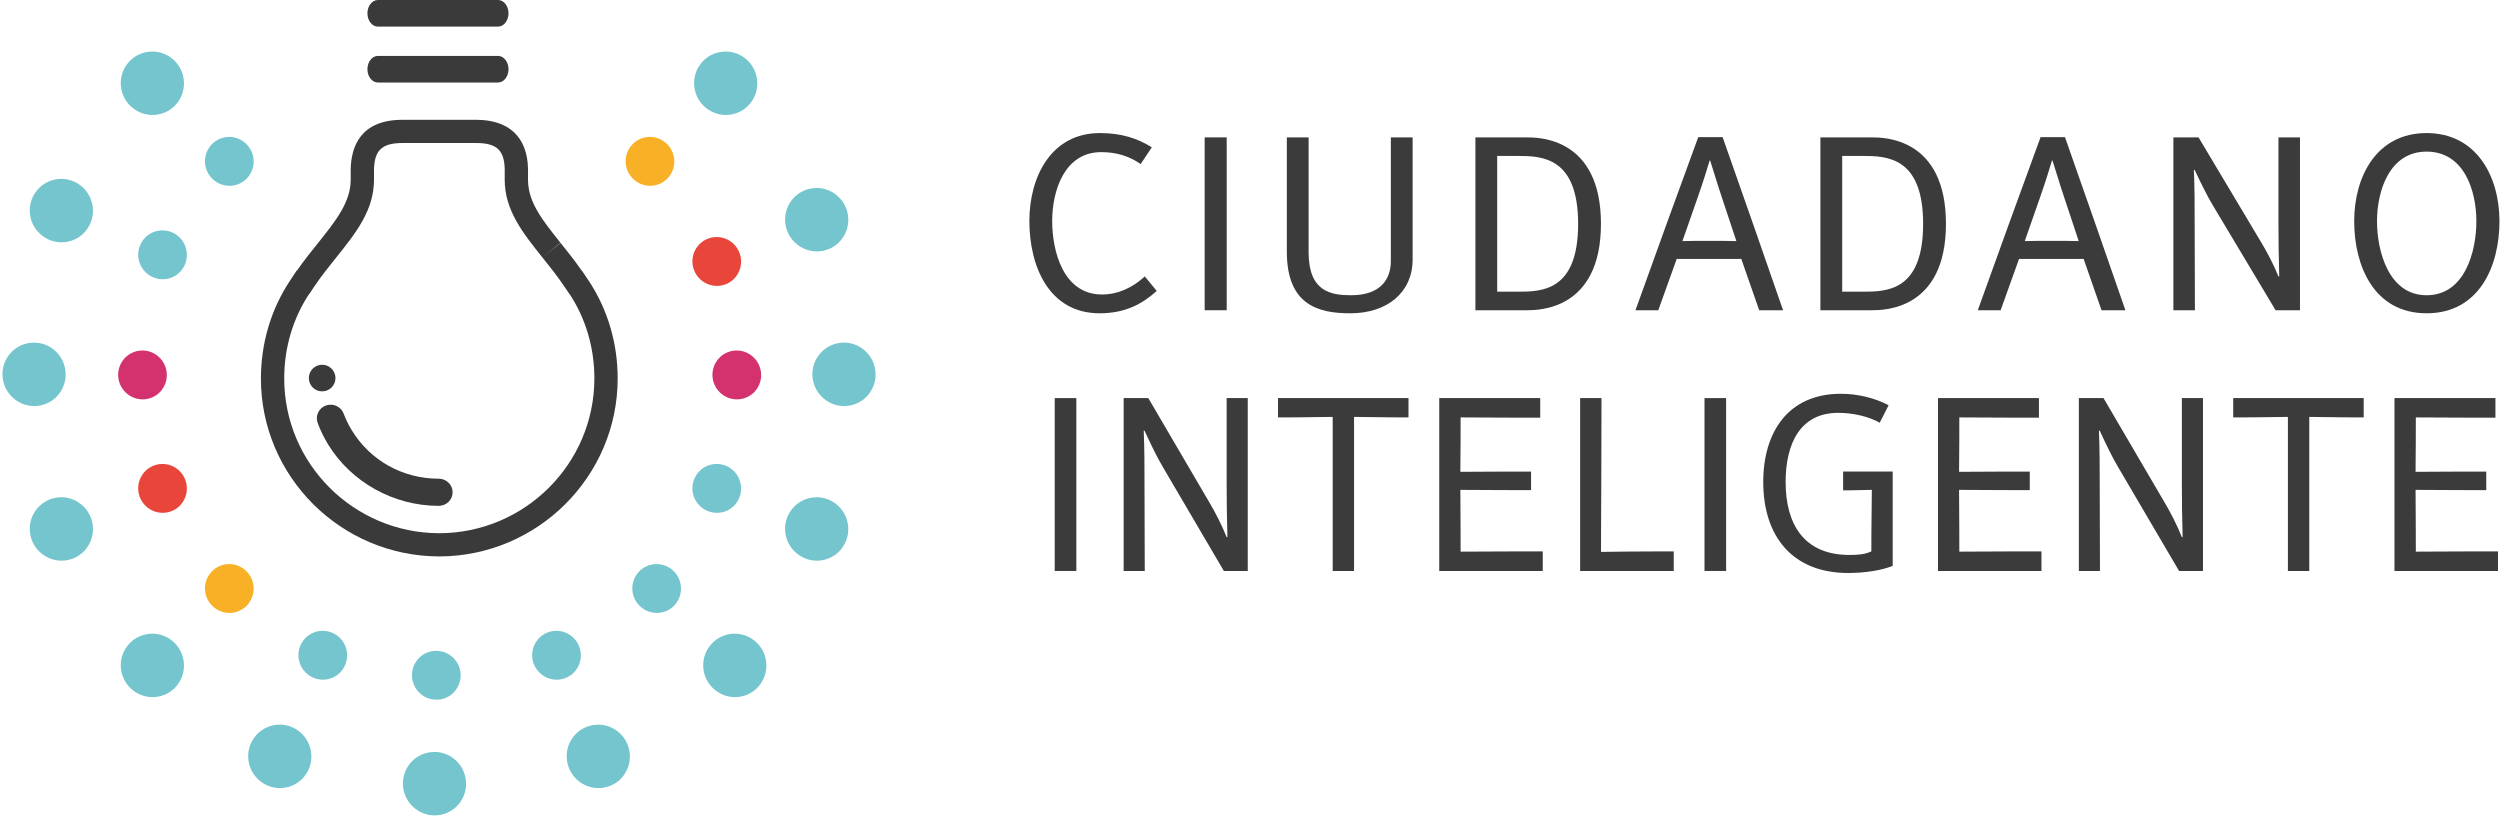
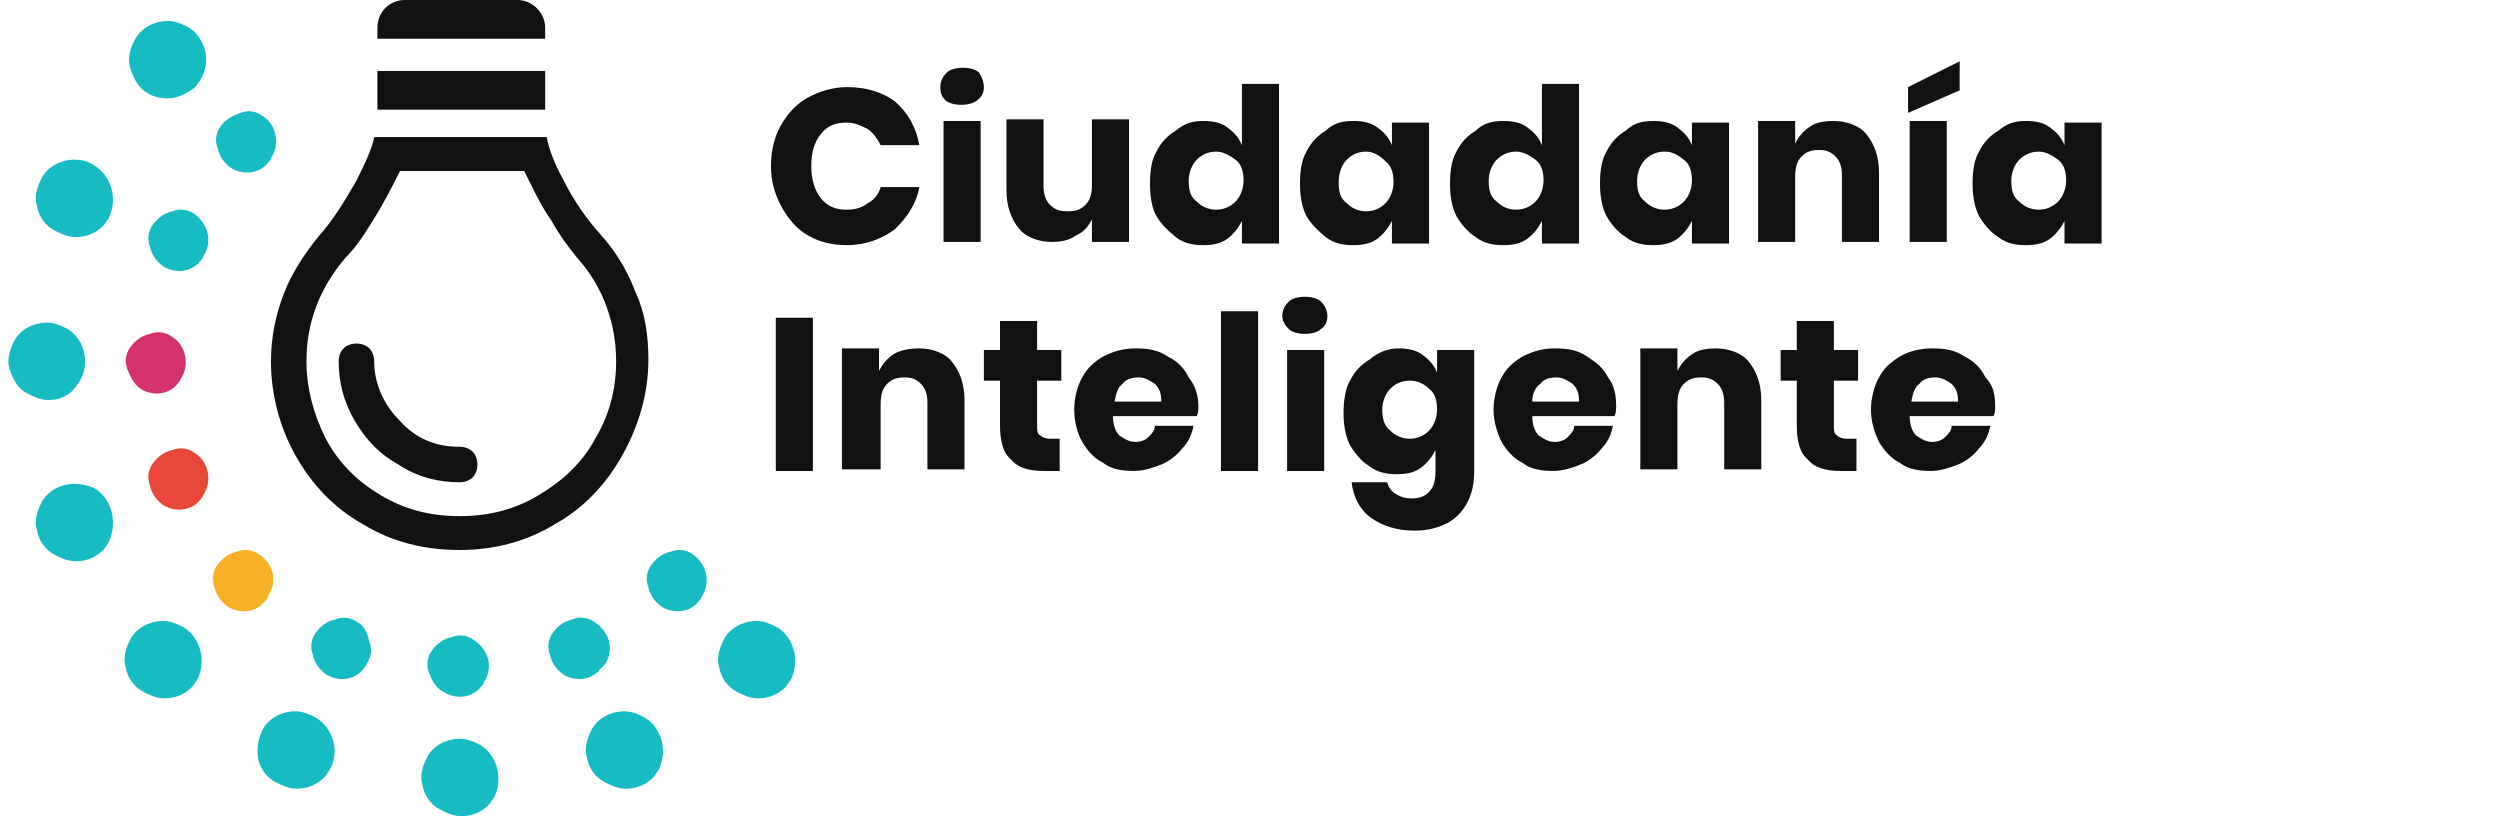
- <svg xmlns="http://www.w3.org/2000/svg" width="155px" height="51px" viewBox="0 0 155 51" version="1.1">
-   <defs />
-   <g id="Page-1" stroke="none" stroke-width="1" fill="none" fill-rule="evenodd">
-     <g id="Desktop-HD" transform="translate(-66, -44)">
-       <g id="Group" transform="translate(66, 44)">
-         <path d="M9.442,39.288 C8.794,39.288 8.161,39.61 7.789,40.199 C7.212,41.113 7.485,42.333 8.404,42.911 C8.731,43.12 9.097,43.221 9.459,43.221 C9.967,43.221 10.467,43.022 10.837,42.651 C10.936,42.552 11.027,42.436 11.103,42.313 C11.683,41.394 11.406,40.18 10.492,39.596 C10.165,39.387 9.801,39.288 9.442,39.288" id="Fill-1" fill="#74C5CD" />
-         <path d="M3.799,30.829 C3.152,30.829 2.519,31.151 2.148,31.739 C1.57,32.653 1.843,33.873 2.762,34.452 C3.089,34.661 3.454,34.762 3.816,34.762 C4.324,34.762 4.824,34.563 5.194,34.191 C5.294,34.092 5.384,33.977 5.46,33.854 C6.041,32.936 5.763,31.721 4.849,31.137 C4.523,30.928 4.159,30.829 3.799,30.829" id="Fill-2" fill="#74C5CD" />
-         <path d="M2.106,21.242 C1.459,21.242 0.826,21.564 0.454,22.152 C-0.123,23.067 0.151,24.285 1.07,24.866 C1.397,25.075 1.762,25.175 2.123,25.175 C2.631,25.175 3.131,24.976 3.502,24.605 C3.601,24.504 3.691,24.39 3.767,24.267 C4.348,23.348 4.071,22.134 3.157,21.549 C2.83,21.341 2.466,21.242 2.106,21.242" id="Fill-3" fill="#74C5CD" />
-         <path d="M3.799,11.09 C3.152,11.09 2.519,11.412 2.148,12 C1.57,12.915 1.843,14.134 2.762,14.713 C3.089,14.923 3.455,15.023 3.816,15.023 C4.324,15.023 4.824,14.825 5.194,14.453 C5.294,14.353 5.384,14.239 5.46,14.116 C6.041,13.197 5.763,11.982 4.849,11.398 C4.523,11.19 4.158,11.09 3.799,11.09" id="Fill-4" fill="#74C5CD" />
-         <path d="M9.442,3.195 C8.794,3.195 8.161,3.517 7.789,4.105 C7.212,5.02 7.485,6.239 8.404,6.819 C8.731,7.027 9.097,7.127 9.458,7.127 C9.967,7.127 10.467,6.929 10.837,6.558 C10.936,6.458 11.027,6.343 11.103,6.221 C11.683,5.302 11.406,4.086 10.492,3.502 C10.166,3.294 9.802,3.195 9.442,3.195" id="Fill-5" fill="#74C5CD" />
-         <path d="M44.989,3.195 C44.341,3.195 43.708,3.517 43.336,4.105 C42.759,5.02 43.032,6.239 43.951,6.819 C44.277,7.027 44.643,7.127 45.004,7.127 C45.513,7.127 46.013,6.929 46.383,6.558 C46.483,6.458 46.573,6.343 46.648,6.221 C47.229,5.302 46.953,4.086 46.038,3.502 C45.712,3.294 45.348,3.195 44.989,3.195" id="Fill-6" fill="#74C5CD" />
-         <path d="M50.63,11.654 C49.983,11.654 49.349,11.977 48.978,12.565 C48.401,13.478 48.674,14.698 49.594,15.277 C49.921,15.487 50.287,15.587 50.648,15.587 C51.156,15.587 51.655,15.389 52.026,15.017 C52.124,14.918 52.215,14.802 52.29,14.679 C52.872,13.76 52.594,12.545 51.68,11.962 C51.354,11.754 50.99,11.654 50.63,11.654" id="Fill-7" fill="#74C5CD" />
-         <path d="M52.323,21.242 C51.675,21.242 51.043,21.564 50.672,22.152 C50.093,23.067 50.366,24.285 51.286,24.866 C51.612,25.075 51.978,25.175 52.339,25.175 C52.848,25.175 53.348,24.976 53.719,24.605 C53.818,24.504 53.908,24.39 53.983,24.267 C54.565,23.348 54.286,22.134 53.373,21.549 C53.047,21.341 52.683,21.242 52.323,21.242" id="Fill-8" fill="#74C5CD" />
-         <path d="M50.63,30.829 C49.983,30.829 49.35,31.151 48.978,31.739 C48.401,32.653 48.674,33.873 49.594,34.452 C49.921,34.661 50.286,34.762 50.647,34.762 C51.156,34.762 51.655,34.563 52.026,34.191 C52.124,34.092 52.215,33.977 52.29,33.854 C52.872,32.936 52.594,31.721 51.68,31.137 C51.354,30.928 50.99,30.829 50.63,30.829" id="Fill-9" fill="#74C5CD" />
-         <path d="M45.553,39.288 C44.905,39.288 44.272,39.61 43.901,40.199 C43.323,41.113 43.597,42.333 44.514,42.911 C44.841,43.12 45.207,43.221 45.569,43.221 C46.077,43.221 46.577,43.022 46.947,42.651 C47.046,42.552 47.137,42.436 47.212,42.313 C47.794,41.394 47.517,40.18 46.602,39.596 C46.276,39.387 45.912,39.288 45.553,39.288" id="Fill-10" fill="#74C5CD" />
-         <path d="M37.088,44.927 C36.441,44.927 35.808,45.25 35.437,45.837 C34.859,46.753 35.133,47.971 36.052,48.552 C36.379,48.761 36.744,48.861 37.105,48.861 C37.613,48.861 38.114,48.662 38.485,48.29 C38.583,48.191 38.674,48.076 38.75,47.953 C39.33,47.034 39.053,45.82 38.138,45.235 C37.812,45.027 37.448,44.927 37.088,44.927" id="Fill-11" fill="#74C5CD" />
-         <path d="M26.931,46.62 C26.284,46.62 25.652,46.942 25.281,47.529 C24.704,48.444 24.977,49.664 25.895,50.243 C26.223,50.453 26.588,50.553 26.949,50.553 C27.458,50.553 27.957,50.354 28.327,49.983 C28.427,49.883 28.518,49.768 28.594,49.645 C29.175,48.725 28.896,47.511 27.982,46.928 C27.656,46.719 27.291,46.619 26.931,46.62" id="Fill-12" fill="#74C5CD" />
-         <path d="M17.341,44.927 C16.693,44.927 16.06,45.25 15.689,45.837 C15.112,46.753 15.385,47.971 16.303,48.552 C16.63,48.761 16.995,48.861 17.356,48.861 C17.865,48.861 18.365,48.662 18.736,48.29 C18.835,48.191 18.926,48.076 19.002,47.953 C19.582,47.034 19.304,45.82 18.392,45.235 C18.065,45.027 17.7,44.927 17.341,44.927" id="Fill-13" fill="#74C5CD" />
-         <path d="M13.414,37.764 C12.707,37.317 12.496,36.379 12.941,35.674 C13.385,34.969 14.318,34.76 15.022,35.209 C15.726,35.659 15.94,36.596 15.492,37.302 C15.434,37.398 15.364,37.487 15.289,37.562 C14.8,38.053 14.02,38.152 13.414,37.764" id="Fill-14" fill="#F8B126" />
-         <path d="M9.273,31.557 C8.566,31.11 8.356,30.172 8.802,29.467 C9.246,28.762 10.178,28.552 10.882,29.002 C11.586,29.452 11.8,30.388 11.353,31.096 C11.293,31.191 11.225,31.279 11.149,31.357 C10.661,31.846 9.88,31.944 9.273,31.557" id="Fill-15" fill="#E8453B" />
-         <path d="M8.032,24.523 C7.324,24.076 7.115,23.136 7.559,22.431 C8.003,21.727 8.936,21.519 9.64,21.968 C10.344,22.418 10.557,23.353 10.11,24.061 C10.052,24.155 9.983,24.245 9.906,24.322 C9.418,24.811 8.639,24.91 8.032,24.523" id="Fill-16" fill="#D3326F" />
-         <path d="M9.273,17.074 C8.566,16.627 8.356,15.688 8.802,14.985 C9.246,14.28 10.178,14.069 10.882,14.519 C11.586,14.969 11.8,15.906 11.353,16.612 C11.293,16.708 11.225,16.798 11.149,16.873 C10.661,17.363 9.88,17.463 9.273,17.074" id="Fill-17" fill="#74C5CD" />
-         <path d="M13.414,11.282 C12.707,10.833 12.496,9.895 12.941,9.191 C13.385,8.486 14.318,8.275 15.022,8.726 C15.726,9.176 15.94,10.113 15.492,10.82 C15.434,10.915 15.364,11.004 15.289,11.08 C14.8,11.57 14.02,11.669 13.414,11.282" id="Fill-18" fill="#74C5CD" />
-         <path d="M39.496,11.282 C38.787,10.833 38.578,9.895 39.022,9.191 C39.467,8.486 40.399,8.275 41.103,8.726 C41.807,9.176 42.022,10.113 41.574,10.82 C41.517,10.915 41.447,11.004 41.369,11.08 C40.882,11.57 40.102,11.669 39.496,11.282" id="Fill-19" fill="#F8B126" />
-         <path d="M43.636,17.487 C42.929,17.04 42.717,16.102 43.163,15.397 C43.607,14.693 44.539,14.483 45.244,14.933 C45.948,15.383 46.161,16.319 45.714,17.027 C45.655,17.122 45.587,17.21 45.509,17.288 C45.022,17.776 44.243,17.875 43.636,17.487" id="Fill-20" fill="#E8453B" />
-         <path d="M44.878,24.523 C44.17,24.076 43.959,23.136 44.404,22.431 C44.849,21.727 45.781,21.519 46.485,21.968 C47.19,22.418 47.404,23.353 46.957,24.061 C46.898,24.155 46.829,24.245 46.752,24.322 C46.263,24.811 45.484,24.91 44.878,24.523" id="Fill-21" fill="#D3326F" />
-         <path d="M43.636,31.557 C42.929,31.11 42.717,30.172 43.163,29.467 C43.607,28.762 44.539,28.552 45.244,29.002 C45.948,29.452 46.161,30.389 45.714,31.097 C45.655,31.191 45.587,31.279 45.509,31.357 C45.022,31.846 44.243,31.944 43.636,31.557" id="Fill-22" fill="#74C5CD" />
-         <path d="M39.909,37.764 C39.202,37.317 38.992,36.379 39.436,35.674 C39.882,34.969 40.813,34.76 41.518,35.209 C42.222,35.659 42.435,36.596 41.988,37.302 C41.93,37.398 41.861,37.487 41.784,37.562 C41.295,38.053 40.517,38.152 39.909,37.764" id="Fill-23" fill="#74C5CD" />
-         <path d="M33.7,41.902 C32.991,41.455 32.782,40.515 33.226,39.81 C33.671,39.108 34.603,38.898 35.307,39.347 C36.012,39.796 36.226,40.733 35.778,41.441 C35.72,41.536 35.651,41.624 35.573,41.701 C35.086,42.19 34.306,42.291 33.7,41.902" id="Fill-24" fill="#74C5CD" />
-         <path d="M26.247,43.144 C25.541,42.696 25.33,41.757 25.774,41.053 C26.219,40.348 27.151,40.138 27.856,40.588 C28.56,41.038 28.774,41.975 28.325,42.681 C28.268,42.777 28.198,42.866 28.123,42.941 C27.633,43.433 26.853,43.531 26.247,43.144" id="Fill-25" fill="#74C5CD" />
-         <path d="M19.211,41.902 C18.502,41.455 18.291,40.515 18.736,39.81 C19.182,39.108 20.114,38.898 20.818,39.347 C21.522,39.796 21.737,40.733 21.287,41.441 C21.229,41.536 21.161,41.624 21.084,41.701 C20.595,42.19 19.817,42.291 19.211,41.902" id="Fill-26" fill="#74C5CD" />
-         <path d="M71.718,18.037 C70.865,18.81 69.804,19.424 68.179,19.424 C65.011,19.424 63.821,16.477 63.821,13.703 C63.821,10.961 65.172,8.25 68.195,8.25 C69.578,8.25 70.543,8.597 71.412,9.132 L70.72,10.173 C70.029,9.684 69.224,9.432 68.276,9.432 C65.992,9.432 65.236,11.828 65.236,13.703 C65.236,15.563 65.912,18.258 68.324,18.258 C69.321,18.258 70.222,17.832 70.978,17.139 L71.718,18.037" id="Fill-27" fill="#3B3B3B" />
-         <polygon id="Fill-28" fill="#3B3B3B" points="74.689 8.518 76.056 8.518 76.056 19.235 74.689 19.235" />
-         <path d="M79.783,8.518 L81.134,8.518 L81.134,15.642 C81.134,18.085 82.517,18.305 83.771,18.305 C85.605,18.305 86.232,17.297 86.232,16.193 L86.232,8.518 L87.583,8.518 L87.583,16.083 C87.583,18.132 86.007,19.424 83.723,19.424 C81.729,19.424 79.783,18.92 79.783,15.594 L79.783,8.518" id="Fill-29" fill="#3B3B3B" />
-         <path d="M91.475,8.518 L94.66,8.518 C95.383,8.518 99.259,8.518 99.259,13.877 C99.259,19.235 95.383,19.235 94.66,19.235 L91.475,19.235 L91.475,8.518 L91.475,8.518 Z M94.097,18.085 C95.592,18.085 97.844,18.053 97.844,13.877 C97.844,9.731 95.592,9.668 94.097,9.668 L92.826,9.668 L92.826,18.085 L94.097,18.085 L94.097,18.085 Z" id="Fill-30" fill="#3B3B3B" />
-         <path d="M109.07,19.235 L107.96,16.052 L103.956,16.052 L102.814,19.235 L101.399,19.235 C102.685,15.658 104.084,11.78 105.291,8.502 L106.802,8.502 C107.96,11.78 109.311,15.658 110.55,19.235 L109.07,19.235 L109.07,19.235 Z M106.786,12.332 C106.416,11.229 106.207,10.488 106.03,9.952 L105.998,9.952 C105.838,10.488 105.612,11.229 105.226,12.332 L104.31,14.948 C104.84,14.932 105.468,14.932 105.982,14.932 C106.497,14.932 107.156,14.932 107.655,14.948 L106.786,12.332 L106.786,12.332 Z" id="Fill-31" fill="#3B3B3B" />
-         <path d="M112.865,8.518 L116.05,8.518 C116.773,8.518 120.649,8.518 120.649,13.877 C120.649,19.235 116.773,19.235 116.05,19.235 L112.865,19.235 L112.865,8.518 L112.865,8.518 Z M115.487,18.085 C116.982,18.085 119.234,18.053 119.234,13.877 C119.234,9.731 116.982,9.668 115.487,9.668 L114.216,9.668 L114.216,18.085 L115.487,18.085 L115.487,18.085 Z" id="Fill-32" fill="#3B3B3B" />
-         <path d="M130.295,19.235 L129.185,16.052 L125.181,16.052 L124.039,19.235 L122.623,19.235 C123.91,15.658 125.309,11.78 126.516,8.502 L128.027,8.502 C129.185,11.78 130.536,15.658 131.775,19.235 L130.295,19.235 L130.295,19.235 Z M128.011,12.332 C127.641,11.229 127.432,10.488 127.255,9.952 L127.223,9.952 C127.062,10.488 126.837,11.229 126.451,12.332 L125.534,14.948 C126.065,14.932 126.692,14.932 127.207,14.932 C127.722,14.932 128.381,14.932 128.88,14.948 L128.011,12.332 L128.011,12.332 Z" id="Fill-33" fill="#3B3B3B" />
-         <path d="M134.75,8.518 L136.31,8.518 L140.186,15.011 C140.54,15.594 140.958,16.382 141.264,17.139 L141.312,17.139 C141.28,15.925 141.264,14.932 141.264,13.892 L141.264,8.518 L142.599,8.518 L142.599,19.235 L141.087,19.235 L137.211,12.757 C136.841,12.143 136.503,11.449 136.069,10.535 L136.021,10.535 C136.069,11.717 136.069,12.757 136.069,13.782 L136.085,19.235 L134.75,19.235 L134.75,8.518" id="Fill-34" fill="#3B3B3B" />
-         <path d="M145.96,13.719 C145.96,10.945 147.343,8.25 150.447,8.25 C153.551,8.25 154.967,10.945 154.967,13.719 C154.967,16.477 153.728,19.424 150.447,19.424 C147.183,19.424 145.96,16.477 145.96,13.719 L145.96,13.719 Z M153.535,13.719 C153.535,11.828 152.779,9.4 150.447,9.4 C148.147,9.4 147.375,11.828 147.375,13.719 C147.375,15.547 148.083,18.305 150.447,18.305 C152.844,18.305 153.535,15.547 153.535,13.719 L153.535,13.719 Z" id="Fill-35" fill="#3B3B3B" />
-         <polygon id="Fill-36" fill="#3B3B3B" points="65.393 24.682 66.733 24.682 66.733 35.4 65.393 35.4" />
-         <path d="M69.666,24.682 L71.195,24.682 L74.996,31.176 C75.342,31.759 75.752,32.547 76.052,33.304 L76.099,33.304 C76.068,32.09 76.052,31.097 76.052,30.057 L76.052,24.682 L77.361,24.682 L77.361,35.4 L75.879,35.4 L72.078,28.922 C71.716,28.307 71.384,27.614 70.959,26.7 L70.911,26.7 C70.959,27.882 70.959,28.922 70.959,29.946 L70.975,35.4 L69.666,35.4 L69.666,24.682" id="Fill-37" fill="#3B3B3B" />
-         <path d="M82.627,25.848 C81.019,25.88 79.394,25.88 79.237,25.88 L79.237,24.682 L87.326,24.682 L87.326,25.88 C87.168,25.88 85.576,25.88 83.951,25.848 L83.951,35.4 L82.627,35.4 L82.627,25.848" id="Fill-38" fill="#3B3B3B" />
-         <path d="M89.233,24.682 L95.494,24.682 L95.494,25.896 C95.336,25.896 92.214,25.896 90.558,25.88 C90.558,26.038 90.558,28.465 90.542,29.253 C92.056,29.237 94.768,29.237 94.926,29.237 L94.926,30.388 C94.768,30.388 92.056,30.388 90.542,30.372 C90.558,32.058 90.558,34.044 90.558,34.202 C92.277,34.186 95.494,34.186 95.651,34.186 L95.651,35.4 L89.233,35.4 L89.233,24.682" id="Fill-39" fill="#3B3B3B" />
-         <path d="M97.969,24.682 L99.293,24.682 C99.293,24.84 99.277,32.689 99.262,34.218 C100.98,34.186 103.614,34.186 103.772,34.186 L103.772,35.4 L97.969,35.4 L97.969,24.682" id="Fill-40" fill="#3B3B3B" />
-         <polygon id="Fill-41" fill="#3B3B3B" points="105.679 24.682 107.019 24.682 107.019 35.4 105.679 35.4" />
-         <path d="M114.588,35.526 C111.135,35.526 109.321,33.256 109.321,29.883 C109.321,26.794 110.866,24.414 114.131,24.414 C115.14,24.414 116.181,24.651 117.095,25.124 L116.543,26.211 C115.897,25.833 114.903,25.596 113.973,25.596 C111.592,25.596 110.709,27.535 110.709,29.883 C110.709,32.5 111.844,34.407 114.667,34.407 C115.171,34.407 115.629,34.375 116.023,34.186 C116.023,34.06 116.023,32.5 116.054,30.372 C114.761,30.403 114.43,30.403 114.273,30.403 L114.273,29.237 L117.347,29.237 L117.347,35.085 C116.701,35.352 115.644,35.526 114.588,35.526" id="Fill-42" fill="#3B3B3B" />
-         <path d="M120.154,24.682 L126.414,24.682 L126.414,25.896 C126.256,25.896 123.134,25.896 121.478,25.88 C121.478,26.038 121.478,28.465 121.462,29.253 C122.976,29.237 125.688,29.237 125.846,29.237 L125.846,30.388 C125.688,30.388 122.976,30.388 121.462,30.372 C121.478,32.058 121.478,34.044 121.478,34.202 C123.197,34.186 126.414,34.186 126.571,34.186 L126.571,35.4 L120.154,35.4 L120.154,24.682" id="Fill-43" fill="#3B3B3B" />
-         <path d="M128.889,24.682 L130.418,24.682 L134.219,31.176 C134.566,31.759 134.976,32.547 135.275,33.304 L135.323,33.304 C135.291,32.09 135.275,31.097 135.275,30.057 L135.275,24.682 L136.584,24.682 L136.584,35.4 L135.102,35.4 L131.301,28.922 C130.939,28.307 130.608,27.614 130.182,26.7 L130.135,26.7 C130.182,27.882 130.182,28.922 130.182,29.946 L130.198,35.4 L128.889,35.4 L128.889,24.682" id="Fill-44" fill="#3B3B3B" />
-         <path d="M141.85,25.848 C140.242,25.88 138.617,25.88 138.46,25.88 L138.46,24.682 L146.549,24.682 L146.549,25.88 C146.391,25.88 144.799,25.88 143.175,25.848 L143.175,35.4 L141.85,35.4 L141.85,25.848" id="Fill-45" fill="#3B3B3B" />
-         <path d="M148.457,24.682 L154.717,24.682 L154.717,25.896 C154.559,25.896 151.437,25.896 149.781,25.88 C149.781,26.038 149.781,28.465 149.765,29.253 C151.279,29.237 153.991,29.237 154.149,29.237 L154.149,30.388 C153.991,30.388 151.279,30.388 149.765,30.372 C149.781,32.058 149.781,34.044 149.781,34.202 C151.5,34.186 154.717,34.186 154.874,34.186 L154.874,35.4 L148.457,35.4 L148.457,24.682" id="Fill-46" fill="#3B3B3B" />
-         <path d="M20.498,25.091 C20.4,25.091 20.299,25.108 20.203,25.143 C19.759,25.305 19.532,25.789 19.697,26.224 C19.865,26.685 20.084,27.13 20.336,27.545 C21.775,29.899 24.406,31.363 27.2,31.363 C27.678,31.363 28.061,30.986 28.062,30.521 C28.062,30.055 27.678,29.679 27.2,29.679 C24.973,29.679 22.955,28.558 21.811,26.676 C21.61,26.351 21.441,26.003 21.305,25.642 C21.178,25.302 20.848,25.091 20.498,25.091" id="Fill-51" fill="#3A3A3A" />
-         <path d="M19.974,22.614 C19.517,22.614 19.148,22.985 19.148,23.439 C19.148,23.896 19.517,24.265 19.974,24.265 C20.429,24.265 20.799,23.896 20.799,23.439 C20.799,22.985 20.429,22.614 19.974,22.614" id="Fill-52" fill="#3A3A3A" />
-         <path d="M29.53,7.428 L24.952,7.428 C22.347,7.428 21.77,9.096 21.744,10.495 L21.743,11.147 C21.743,12.534 20.811,13.7 19.731,15.051 C19.259,15.636 18.83,16.175 18.418,16.768 L18.398,16.768 L17.969,17.416 C16.797,19.193 16.177,21.285 16.177,23.466 C16.174,29.536 21.132,34.485 27.229,34.499 L27.236,34.499 C33.332,34.485 38.293,29.536 38.296,23.466 C38.296,21.281 37.678,19.189 36.507,17.416 L36.07,16.768 L36.057,16.768 C35.633,16.154 35.19,15.601 34.76,15.065 L33.631,15.963 C34.095,16.541 34.576,17.143 35.013,17.799 L35.291,18.207 L35.3,18.207 C36.318,19.749 36.851,21.555 36.851,23.466 C36.849,28.749 32.537,33.048 27.232,33.06 C21.931,33.048 17.62,28.749 17.622,23.466 C17.622,21.555 18.159,19.749 19.177,18.207 L19.191,18.207 L19.462,17.799 C19.903,17.139 20.386,16.536 20.857,15.952 C22.055,14.455 23.188,13.04 23.188,11.147 L23.188,10.521 C23.211,9.315 23.689,8.867 24.952,8.867 L29.53,8.867 C30.794,8.867 31.272,9.315 31.292,10.504 L31.292,11.145 C31.292,13.04 32.425,14.455 33.624,15.955 L33.631,15.963 L34.75,15.052 C33.625,13.645 32.737,12.534 32.737,11.145 L32.737,10.481 C32.704,8.512 31.565,7.428 29.53,7.428" id="Fill-53" fill="#3A3A3A" />
-         <path d="M30.876,3.466 L23.43,3.467 C23.072,3.467 22.78,3.836 22.78,4.291 C22.78,4.747 23.072,5.117 23.43,5.117 L30.875,5.116 C31.235,5.116 31.528,4.746 31.528,4.291 C31.528,3.836 31.235,3.466 30.876,3.466" id="Fill-54" fill="#3A3A3A" />
-         <path d="M30.876,0 L23.43,0.001 C23.072,0.001 22.78,0.37 22.78,0.824 C22.78,1.28 23.072,1.651 23.43,1.651 L30.875,1.65 C31.235,1.65 31.528,1.279 31.528,0.824 C31.528,0.369 31.235,0 30.876,0" id="Fill-55" fill="#3A3A3A" />
-       </g>
+ <svg xmlns="http://www.w3.org/2000/svg" version="1.1" id="Capa_1" x="0px" y="0px" viewBox="0 0 155 51" style="enable-background:new 0 0 155 51;" xml:space="preserve">
+   <style type="text/css">
+ 	.st0{fill:#111111;}
+ 	.st1{fill:#17BBC2;}
+ 	.st2{fill:#D3326F;}
+ 	.st3{fill:#E8453B;}
+ 	.st4{fill:#F8B126;}
+ </style>
+   <g id="logo-fci">
+     <g id="logo-ci" transform="translate(52, 35)">
+       <path id="Ciudadanía-Inteligen" class="st0" d="M0.5-29.6c1.2,0,2.2,0.3,3,0.9C4.3-28,4.8-27.1,5-26H2.6c-0.2-0.4-0.5-0.8-0.8-1    c-0.4-0.2-0.8-0.4-1.3-0.4c-0.7,0-1.2,0.2-1.6,0.7s-0.6,1.1-0.6,2c0,0.8,0.2,1.5,0.6,2s0.9,0.7,1.6,0.7c0.5,0,0.9-0.1,1.3-0.4    c0.4-0.2,0.7-0.6,0.8-1H5c-0.2,1.1-0.8,1.9-1.5,2.6c-0.8,0.6-1.8,1-3,1c-0.9,0-1.7-0.2-2.4-0.6c-0.7-0.4-1.2-1-1.6-1.7    C-4-23-4.2-23.8-4.2-24.7c0-0.9,0.2-1.8,0.6-2.5c0.4-0.7,0.9-1.3,1.6-1.7S-0.4-29.6,0.5-29.6z M6.3-29.6c0-0.3,0.1-0.6,0.4-0.9    c0.2-0.2,0.6-0.3,1-0.3c0.4,0,0.8,0.1,1,0.3C8.9-30.2,9-29.9,9-29.6c0,0.3-0.1,0.6-0.4,0.8c-0.2,0.2-0.6,0.3-1,0.3    c-0.4,0-0.8-0.1-1-0.3C6.4-29,6.3-29.2,6.3-29.6z M8.8-27.5v7.5H6.5v-7.5H8.8z M18-27.5v7.5h-2.3v-1.4c-0.2,0.4-0.5,0.8-1,1    c-0.4,0.3-0.9,0.4-1.5,0.4c-0.8,0-1.6-0.3-2-0.8c-0.5-0.6-0.8-1.4-0.8-2.4v-4.4h2.3v4.1c0,0.5,0.1,0.9,0.4,1.2    c0.3,0.3,0.6,0.4,1.1,0.4c0.5,0,0.8-0.1,1.1-0.4c0.3-0.3,0.4-0.7,0.4-1.3v-4H18z M22.6-27.5c0.6,0,1.1,0.1,1.5,0.4    c0.4,0.3,0.7,0.6,0.9,1.1v-3.8h2.3v9.9H25v-1.4c-0.2,0.4-0.5,0.8-0.9,1.1c-0.4,0.3-0.9,0.4-1.5,0.4c-0.6,0-1.2-0.1-1.7-0.5    s-0.9-0.8-1.2-1.3s-0.4-1.3-0.4-2c0-0.8,0.1-1.5,0.4-2c0.3-0.6,0.7-1,1.2-1.3C21.5-27.4,22-27.5,22.6-27.5z M23.4-25.6    c-0.5,0-0.9,0.2-1.2,0.5c-0.3,0.3-0.5,0.8-0.5,1.3c0,0.6,0.1,1,0.5,1.3c0.3,0.3,0.7,0.5,1.2,0.5s0.9-0.2,1.2-0.5s0.5-0.8,0.5-1.3    s-0.1-1-0.5-1.3S23.8-25.6,23.4-25.6z M31.9-27.5c0.6,0,1.1,0.1,1.5,0.4c0.4,0.3,0.7,0.6,0.9,1.1v-1.4h2.3v7.5h-2.3v-1.4    c-0.2,0.4-0.5,0.8-0.9,1.1c-0.4,0.3-0.9,0.4-1.5,0.4c-0.6,0-1.2-0.1-1.7-0.5s-0.9-0.8-1.2-1.3c-0.3-0.6-0.4-1.3-0.4-2    c0-0.8,0.1-1.5,0.4-2c0.3-0.6,0.7-1,1.2-1.3C30.7-27.4,31.3-27.5,31.9-27.5z M32.7-25.6c-0.5,0-0.9,0.2-1.2,0.5S31-24.3,31-23.7    c0,0.6,0.1,1,0.5,1.3c0.3,0.3,0.7,0.5,1.2,0.5c0.5,0,0.9-0.2,1.2-0.5c0.3-0.3,0.5-0.8,0.5-1.3s-0.1-1-0.5-1.3    C33.5-25.4,33.1-25.6,32.7-25.6z M41.2-27.5c0.6,0,1.1,0.1,1.5,0.4c0.4,0.3,0.7,0.6,0.9,1.1v-3.8h2.3v9.9h-2.3v-1.4    c-0.2,0.4-0.5,0.8-0.9,1.1c-0.4,0.3-0.9,0.4-1.5,0.4c-0.6,0-1.2-0.1-1.7-0.5c-0.5-0.3-0.9-0.8-1.2-1.3c-0.3-0.6-0.4-1.3-0.4-2    c0-0.8,0.1-1.5,0.4-2c0.3-0.6,0.7-1,1.2-1.3C40-27.4,40.6-27.5,41.2-27.5z M42-25.6c-0.5,0-0.9,0.2-1.2,0.5s-0.5,0.8-0.5,1.3    c0,0.6,0.1,1,0.5,1.3c0.3,0.3,0.7,0.5,1.2,0.5c0.5,0,0.9-0.2,1.2-0.5c0.3-0.3,0.5-0.8,0.5-1.3s-0.1-1-0.5-1.3    C42.8-25.4,42.4-25.6,42-25.6z M50.5-27.5c0.6,0,1.1,0.1,1.5,0.4c0.4,0.3,0.7,0.6,0.9,1.1v-1.4h2.3v7.5h-2.3v-1.4    c-0.2,0.4-0.5,0.8-0.9,1.1c-0.4,0.3-0.9,0.4-1.5,0.4c-0.6,0-1.2-0.1-1.7-0.5c-0.5-0.3-0.9-0.8-1.2-1.3c-0.3-0.6-0.4-1.3-0.4-2    c0-0.8,0.1-1.5,0.4-2c0.3-0.6,0.7-1,1.2-1.3C49.3-27.4,49.9-27.5,50.5-27.5z M51.2-25.6c-0.5,0-0.9,0.2-1.2,0.5    c-0.3,0.3-0.5,0.8-0.5,1.3c0,0.6,0.1,1,0.5,1.3c0.3,0.3,0.7,0.5,1.2,0.5c0.5,0,0.9-0.2,1.2-0.5s0.5-0.8,0.5-1.3s-0.1-1-0.5-1.3    S51.7-25.6,51.2-25.6z M61.7-27.5c0.8,0,1.6,0.3,2,0.8c0.5,0.6,0.8,1.4,0.8,2.4v4.3h-2.3v-4.1c0-0.5-0.1-0.9-0.4-1.2    c-0.3-0.3-0.6-0.4-1-0.4c-0.5,0-0.8,0.1-1.1,0.4c-0.3,0.3-0.4,0.7-0.4,1.3v4h-2.3v-7.5h2.3v1.4c0.2-0.4,0.5-0.8,1-1.1    C60.6-27.4,61.1-27.5,61.7-27.5z M68.7-27.5v7.5h-2.3v-7.5H68.7z M69.5-29.4L66.3-28v-1.6l3.2-1.6V-29.4z M73.6-27.5    c0.6,0,1.1,0.1,1.5,0.4c0.4,0.3,0.7,0.6,0.9,1.1v-1.4h2.3v7.5H76v-1.4c-0.2,0.4-0.5,0.8-0.9,1.1s-0.9,0.4-1.5,0.4    c-0.6,0-1.2-0.1-1.7-0.5c-0.5-0.3-0.9-0.8-1.2-1.3c-0.3-0.6-0.4-1.3-0.4-2c0-0.8,0.1-1.5,0.4-2c0.3-0.6,0.7-1,1.2-1.3    C72.5-27.4,73-27.5,73.6-27.5z M74.4-25.6c-0.5,0-0.9,0.2-1.2,0.5c-0.3,0.3-0.5,0.8-0.5,1.3c0,0.6,0.1,1,0.5,1.3    c0.3,0.3,0.7,0.5,1.2,0.5c0.5,0,0.9-0.2,1.2-0.5c0.3-0.3,0.5-0.8,0.5-1.3s-0.1-1-0.5-1.3C75.2-25.4,74.8-25.6,74.4-25.6z     M-1.6-15.3v9.5h-2.3v-9.5C-3.9-15.3-1.6-15.3-1.6-15.3z M5-13.4c0.8,0,1.6,0.3,2,0.8c0.5,0.6,0.8,1.4,0.8,2.4v4.3H5.5v-4.1    c0-0.5-0.1-0.9-0.4-1.2c-0.3-0.3-0.6-0.4-1-0.4c-0.5,0-0.8,0.1-1.1,0.4c-0.3,0.3-0.4,0.7-0.4,1.3v4H0.2v-7.5h2.3v1.4    c0.2-0.4,0.5-0.8,1-1.1C3.9-13.3,4.4-13.4,5-13.4z M13.7-7.8v2h-1c-0.9,0-1.6-0.2-2-0.7c-0.5-0.4-0.7-1.1-0.7-2.2v-2.7h-1v-1.9h1    v-1.8h2.3v1.8h1.5v1.9h-1.5v2.8c0,0.3,0,0.5,0.2,0.6c0.1,0.1,0.3,0.2,0.6,0.2L13.7-7.8L13.7-7.8z M22.3-9.8c0,0.2,0,0.4-0.1,0.6    h-5.2c0,0.6,0.2,1,0.4,1.2c0.3,0.2,0.6,0.4,1,0.4c0.3,0,0.6-0.1,0.8-0.3c0.2-0.2,0.4-0.4,0.4-0.7h2.4c-0.1,0.5-0.3,1-0.7,1.4    c-0.3,0.4-0.8,0.8-1.3,1c-0.5,0.2-1.1,0.4-1.7,0.4c-0.7,0-1.4-0.1-1.9-0.5c-0.6-0.3-1-0.8-1.3-1.3s-0.5-1.3-0.5-2s0.2-1.5,0.5-2    c0.3-0.6,0.8-1,1.3-1.3c0.6-0.3,1.2-0.5,2-0.5c0.8,0,1.4,0.1,2,0.5c0.6,0.3,1,0.7,1.3,1.3C22.1-11.1,22.3-10.5,22.3-9.8z M20-10.1    c0-0.5-0.1-0.8-0.4-1.1c-0.3-0.2-0.6-0.4-1-0.4c-0.4,0-0.8,0.1-1,0.4c-0.3,0.2-0.4,0.6-0.5,1.1L20-10.1L20-10.1z M26-15.7v9.9    h-2.3v-9.9H26z M27.5-15.4c0-0.3,0.1-0.6,0.4-0.9c0.2-0.2,0.6-0.3,1-0.3c0.4,0,0.8,0.1,1,0.3c0.2,0.2,0.4,0.5,0.4,0.9    c0,0.3-0.1,0.6-0.4,0.8c-0.2,0.2-0.6,0.3-1,0.3c-0.4,0-0.8-0.1-1-0.3C27.7-14.8,27.5-15.1,27.5-15.4z M30.1-13.3v7.5h-2.3v-7.5    H30.1z M34.7-13.4c0.6,0,1.1,0.1,1.5,0.4c0.4,0.3,0.7,0.6,0.9,1.1v-1.4h2.3v7.5c0,0.7-0.1,1.3-0.4,1.9c-0.3,0.6-0.7,1-1.2,1.3    c-0.6,0.3-1.2,0.5-2.1,0.5c-1.1,0-2-0.3-2.7-0.8c-0.7-0.5-1.1-1.3-1.2-2.2H34c0.1,0.3,0.2,0.5,0.5,0.7c0.3,0.2,0.6,0.3,1,0.3    c0.5,0,0.8-0.1,1.1-0.4c0.3-0.3,0.4-0.7,0.4-1.3v-1.3c-0.2,0.4-0.5,0.8-0.9,1.1c-0.4,0.3-0.9,0.4-1.5,0.4c-0.6,0-1.2-0.1-1.7-0.5    c-0.5-0.3-0.9-0.8-1.2-1.3c-0.3-0.6-0.4-1.3-0.4-2s0.1-1.5,0.4-2c0.3-0.6,0.7-1,1.2-1.3C33.5-13.2,34.1-13.4,34.7-13.4z     M35.4-11.4c-0.5,0-0.9,0.2-1.2,0.5c-0.3,0.3-0.5,0.8-0.5,1.3s0.1,1,0.5,1.3c0.3,0.3,0.7,0.5,1.2,0.5c0.5,0,0.9-0.2,1.2-0.5    c0.3-0.3,0.5-0.8,0.5-1.3s-0.1-1-0.5-1.3C36.3-11.2,35.9-11.4,35.4-11.4z M48.2-9.8c0,0.2,0,0.4-0.1,0.6H43c0,0.6,0.2,1,0.4,1.2    c0.3,0.2,0.6,0.4,1,0.4c0.3,0,0.6-0.1,0.8-0.3c0.2-0.2,0.4-0.4,0.4-0.7h2.4c-0.1,0.5-0.3,1-0.7,1.4c-0.3,0.4-0.8,0.8-1.3,1    c-0.5,0.2-1.1,0.4-1.7,0.4c-0.7,0-1.4-0.1-1.9-0.5c-0.6-0.3-1-0.8-1.3-1.3c-0.3-0.6-0.5-1.3-0.5-2s0.2-1.5,0.5-2    c0.3-0.6,0.8-1,1.3-1.3c0.6-0.3,1.2-0.5,2-0.5c0.8,0,1.4,0.1,2,0.5s1,0.7,1.3,1.3C48.1-11.1,48.2-10.5,48.2-9.8z M45.9-10.1    c0-0.5-0.1-0.8-0.4-1.1c-0.3-0.2-0.6-0.4-1-0.4s-0.8,0.1-1,0.4C43.2-11,43-10.6,43-10.1L45.9-10.1L45.9-10.1z M54.4-13.4    c0.8,0,1.6,0.3,2,0.8c0.5,0.6,0.8,1.4,0.8,2.4v4.3h-2.3v-4.1c0-0.5-0.1-0.9-0.4-1.2c-0.3-0.3-0.6-0.4-1-0.4    c-0.5,0-0.8,0.1-1.1,0.4c-0.3,0.3-0.4,0.7-0.4,1.3v4h-2.3v-7.5h2.3v1.4c0.2-0.4,0.5-0.8,1-1.1C53.3-13.3,53.8-13.4,54.4-13.4z     M63.1-7.8v2h-1c-0.9,0-1.6-0.2-2-0.7c-0.5-0.4-0.7-1.1-0.7-2.2v-2.7h-1v-1.9h1v-1.8h2.3v1.8h1.5v1.9h-1.5v2.8    c0,0.3,0,0.5,0.2,0.6c0.1,0.1,0.3,0.2,0.6,0.2L63.1-7.8L63.1-7.8z M71.7-9.8c0,0.2,0,0.4-0.1,0.6h-5.2c0,0.6,0.2,1,0.4,1.2    c0.3,0.2,0.6,0.4,1,0.4c0.3,0,0.6-0.1,0.8-0.3c0.2-0.2,0.4-0.4,0.4-0.7h2.4c-0.1,0.5-0.3,1-0.7,1.4c-0.3,0.4-0.8,0.8-1.3,1    c-0.5,0.2-1.1,0.4-1.7,0.4c-0.7,0-1.4-0.1-1.9-0.5c-0.6-0.3-1-0.8-1.3-1.3c-0.3-0.6-0.5-1.3-0.5-2s0.2-1.5,0.5-2    c0.3-0.6,0.8-1,1.3-1.3s1.2-0.5,2-0.5c0.8,0,1.4,0.1,2,0.5c0.6,0.3,1,0.7,1.3,1.3C71.6-11.1,71.7-10.5,71.7-9.8z M69.4-10.1    c0-0.5-0.1-0.8-0.4-1.1c-0.3-0.2-0.6-0.4-1-0.4s-0.8,0.1-1,0.4c-0.3,0.2-0.4,0.6-0.5,1.1L69.4-10.1L69.4-10.1z" />
    </g>
  </g>
+   <g>
+     <path class="st1" d="M12.1,5.4c0.1-0.1,0.2-0.3,0.3-0.4c0.7-1.1,0.4-2.6-0.7-3.3c-0.4-0.2-0.8-0.4-1.3-0.4l0,0   c-0.8,0-1.6,0.4-2,1.1C8,3.1,7.9,3.7,8.1,4.3s0.5,1.2,1.1,1.5C9.5,6,10,6.1,10.4,6.1C11,6.1,11.6,5.8,12.1,5.4z" />
+     <path class="st1" d="M5.9,10.3C5.5,10,5.1,9.9,4.6,9.9c-0.8,0-1.6,0.4-2,1.1c-0.3,0.6-0.5,1.2-0.3,1.8c0.1,0.6,0.5,1.2,1.1,1.5   c0.4,0.2,0.8,0.4,1.3,0.4c0.6,0,1.2-0.2,1.7-0.7c0.1-0.1,0.2-0.3,0.3-0.4C7.3,12.5,7,11,5.9,10.3z" />
+     <path class="st1" d="M16.3,7.2c-0.4-0.3-0.9-0.4-1.4-0.2s-0.9,0.4-1.2,0.8c-0.3,0.4-0.4,0.9-0.2,1.4c0.1,0.5,0.4,0.9,0.8,1.2   c0.3,0.2,0.7,0.3,1,0.3c0.5,0,1-0.2,1.3-0.6c0.1-0.1,0.2-0.2,0.2-0.3C17.4,8.9,17.1,7.7,16.3,7.2z" />
+     <path class="st1" d="M12.1,13.3c-0.4-0.3-0.9-0.4-1.4-0.2c-0.5,0.1-0.9,0.4-1.2,0.8c-0.3,0.4-0.4,0.9-0.2,1.4   c0.1,0.5,0.4,0.9,0.8,1.2c0.3,0.2,0.7,0.3,1,0.3c0.5,0,1-0.2,1.3-0.6c0.1-0.1,0.2-0.2,0.2-0.3C13.2,15,12.9,13.9,12.1,13.3z" />
+     <path class="st2" d="M10.7,20.9c-0.4-0.3-0.9-0.4-1.4-0.2c-0.5,0.1-0.9,0.4-1.2,0.8c-0.3,0.4-0.4,0.9-0.2,1.4s0.4,0.9,0.8,1.2   c0.3,0.2,0.7,0.3,1,0.3c0.5,0,1-0.2,1.3-0.6c0.1-0.1,0.2-0.2,0.2-0.3C11.8,22.6,11.5,21.4,10.7,20.9z" />
+     <path class="st3" d="M12.1,28.1c-0.4-0.3-0.9-0.4-1.4-0.2c-0.5,0.1-0.9,0.4-1.2,0.8c-0.3,0.4-0.4,0.9-0.2,1.4   c0.1,0.5,0.4,0.9,0.8,1.2c0.3,0.2,0.7,0.3,1,0.3c0.5,0,1-0.2,1.3-0.6c0.1-0.1,0.2-0.2,0.2-0.3C13.2,29.8,12.9,28.6,12.1,28.1z" />
+     <path class="st1" d="M5.9,30.3C5.5,30.1,5.1,30,4.6,30c-0.8,0-1.6,0.4-2,1.1c-0.3,0.6-0.5,1.2-0.3,1.8c0.1,0.6,0.5,1.2,1.1,1.5   c0.4,0.2,0.8,0.4,1.3,0.4c0.6,0,1.2-0.2,1.7-0.7c0.1-0.1,0.2-0.3,0.3-0.4C7.3,32.5,7,31,5.9,30.3z" />
+     <path class="st1" d="M4.6,24.1c0.1-0.1,0.2-0.3,0.3-0.4c0.7-1.1,0.4-2.6-0.7-3.3c-0.4-0.2-0.8-0.4-1.3-0.4l0,0   c-0.8,0-1.6,0.4-2,1.1c-0.3,0.6-0.5,1.2-0.3,1.8s0.5,1.2,1.1,1.5c0.4,0.2,0.8,0.4,1.3,0.4C3.6,24.8,4.2,24.6,4.6,24.1z" />
+     <path class="st1" d="M40,44.5c-0.4-0.2-0.8-0.4-1.3-0.4c-0.8,0-1.6,0.4-2,1.1l0,0c-0.3,0.6-0.5,1.2-0.3,1.8   c0.1,0.6,0.5,1.2,1.1,1.5c0.4,0.2,0.8,0.4,1.3,0.4c0.6,0,1.2-0.2,1.7-0.7c0.1-0.1,0.2-0.3,0.3-0.4C41.4,46.7,41.1,45.2,40,44.5z" />
+     <path class="st1" d="M19.6,44.5c-0.4-0.2-0.8-0.4-1.3-0.4l0,0c-0.8,0-1.6,0.4-2,1.1C16,45.8,15.9,46.4,16,47   c0.1,0.6,0.5,1.2,1.1,1.5c0.4,0.2,0.8,0.4,1.3,0.4c0.6,0,1.2-0.2,1.7-0.7c0.1-0.1,0.2-0.3,0.3-0.4C21.1,46.7,20.7,45.2,19.6,44.5z" />
+     <g id="_xF672_-copy_2_">
+       <path class="st0" d="M28.5,29.9c0.3,0,0.6-0.1,0.8-0.3c0.2-0.2,0.3-0.5,0.3-0.8s-0.1-0.6-0.3-0.8c-0.2-0.2-0.5-0.3-0.8-0.3    c-1.5,0-2.7-0.5-3.7-1.6c-1-1-1.6-2.3-1.6-3.7c0-0.3-0.1-0.6-0.3-0.8c-0.2-0.2-0.5-0.3-0.8-0.3c-0.3,0-0.6,0.1-0.8,0.3    c-0.2,0.2-0.3,0.5-0.3,0.8c0,1.3,0.3,2.5,1,3.7c0.7,1.2,1.6,2.1,2.7,2.7C25.9,29.6,27.2,29.9,28.5,29.9z M28.5,34.1    c2.1,0,4.1-0.5,5.9-1.6c1.8-1,3.2-2.5,4.2-4.3c1-1.8,1.6-3.8,1.6-5.9c0-1.5-0.2-2.9-0.8-4.2c-0.5-1.3-1.2-2.5-2.2-3.6    c-0.8-0.9-1.6-2-2.3-3.4C34.3,10,34,9.1,33.9,8.5H23.2c-0.1,0.6-0.5,1.5-1.1,2.7c-0.8,1.4-1.5,2.5-2.3,3.4    c-0.9,1.1-1.7,2.3-2.2,3.6c-0.5,1.3-0.8,2.7-0.8,4.2c0,2,0.5,4,1.5,5.8c1,1.8,2.4,3.3,4.2,4.3C24.3,33.6,26.3,34.1,28.5,34.1z     M35.8,16c0.8,0.9,1.4,1.9,1.8,3c0.4,1.1,0.6,2.2,0.6,3.4c0,1.7-0.4,3.3-1.3,4.8c-0.8,1.5-2,2.6-3.5,3.5c-1.5,0.9-3.1,1.3-4.9,1.3    s-3.4-0.4-4.9-1.3c-1.5-0.9-2.6-2-3.4-3.5C19.4,25.6,19,24,19,22.4c0-2.4,0.8-4.5,2.4-6.4c0.6-0.6,1.1-1.3,1.7-2.3    c0.7-1.1,1.2-2.1,1.7-3.1h7.7c0.5,1,1,2.1,1.7,3.1C34.7,14.6,35.3,15.4,35.8,16z" />
+     </g>
+     <g id="Rectangle-Copy-2_2_">
+       <path class="st0" d="M25.1,0h7c0.9,0,1.7,0.8,1.7,1.7v0.7H23.4V1.7C23.4,0.8,24.1,0,25.1,0z" />
+     </g>
+     <g id="Rectangle-Copy_2_">
+       <rect x="23.4" y="4.4" class="st0" width="10.4" height="2.4" />
+     </g>
+     <path class="st1" d="M29.8,46.2c-0.4-0.2-0.8-0.4-1.3-0.4l0,0c-0.8,0-1.6,0.4-2,1.1c-0.3,0.6-0.5,1.2-0.3,1.8   c0.1,0.6,0.5,1.2,1.1,1.5c0.4,0.2,0.8,0.4,1.3,0.4c0.6,0,1.2-0.2,1.7-0.7c0.1-0.1,0.2-0.3,0.3-0.4C31.2,48.4,30.9,46.9,29.8,46.2z" />
+     <path class="st1" d="M27.5,42.9c0.3,0.2,0.7,0.3,1,0.3c0.5,0,1-0.2,1.3-0.6c0.1-0.1,0.2-0.2,0.2-0.3c0.6-0.9,0.3-2-0.6-2.6   c-0.4-0.3-0.9-0.4-1.4-0.2c-0.5,0.1-0.9,0.4-1.2,0.8c-0.3,0.4-0.4,0.9-0.2,1.4C26.8,42.3,27.1,42.7,27.5,42.9z" />
+     <path class="st1" d="M37.5,41.2c0.6-0.9,0.3-2-0.6-2.6c-0.4-0.3-0.9-0.4-1.4-0.2c-0.5,0.1-0.9,0.4-1.2,0.8   c-0.3,0.4-0.4,0.9-0.2,1.4c0.1,0.5,0.4,0.9,0.8,1.2c0.3,0.2,0.7,0.3,1,0.3c0.5,0,1-0.2,1.3-0.6C37.3,41.4,37.4,41.3,37.5,41.2z" />
+     <path class="st1" d="M22.2,38.6c-0.4-0.3-0.9-0.4-1.4-0.2c-0.5,0.1-0.9,0.4-1.2,0.8c-0.3,0.4-0.4,0.9-0.2,1.4   c0.1,0.5,0.4,0.9,0.8,1.2c0.3,0.2,0.7,0.3,1,0.3c0.5,0,1-0.2,1.3-0.6c0.1-0.1,0.2-0.2,0.2-0.3c0.3-0.4,0.4-0.9,0.2-1.4   C22.8,39.3,22.6,38.8,22.2,38.6z" />
+     <path class="st1" d="M11.4,38.9c-0.4-0.2-0.8-0.4-1.3-0.4c-0.8,0-1.6,0.4-2,1.1c-0.3,0.6-0.5,1.2-0.3,1.8c0.1,0.6,0.5,1.2,1.1,1.5   c0.4,0.2,0.8,0.4,1.3,0.4c0.6,0,1.2-0.2,1.7-0.7c0.1-0.1,0.2-0.3,0.3-0.4C12.8,41.1,12.5,39.6,11.4,38.9z" />
+     <path class="st1" d="M48.2,38.9c-0.4-0.2-0.8-0.4-1.3-0.4c-0.8,0-1.6,0.4-2,1.1c-0.3,0.6-0.5,1.2-0.3,1.8c0.1,0.6,0.5,1.2,1.1,1.5   c0.4,0.2,0.8,0.4,1.3,0.4c0.6,0,1.2-0.2,1.7-0.7c0.1-0.1,0.2-0.3,0.3-0.4C49.6,41.1,49.3,39.6,48.2,38.9z" />
+     <path class="st4" d="M16.1,34.4c-0.4-0.3-0.9-0.4-1.4-0.2c-0.5,0.1-0.9,0.4-1.2,0.8c-0.3,0.4-0.4,0.9-0.2,1.4   c0.1,0.5,0.4,0.9,0.8,1.2c0.3,0.2,0.7,0.3,1,0.3c0.5,0,1-0.2,1.3-0.6c0.1-0.1,0.2-0.2,0.2-0.3C17.2,36.1,17,35,16.1,34.4z" />
+     <path class="st1" d="M43,34.4c-0.4-0.3-0.9-0.4-1.4-0.2c-0.5,0.1-0.9,0.4-1.2,0.8c-0.3,0.4-0.4,0.9-0.2,1.4   c0.1,0.5,0.4,0.9,0.8,1.2c0.3,0.2,0.7,0.3,1,0.3c0.5,0,1-0.2,1.3-0.6c0.1-0.1,0.2-0.2,0.2-0.3C44.1,36.1,43.8,35,43,34.4z" />
+   </g>
</svg>
